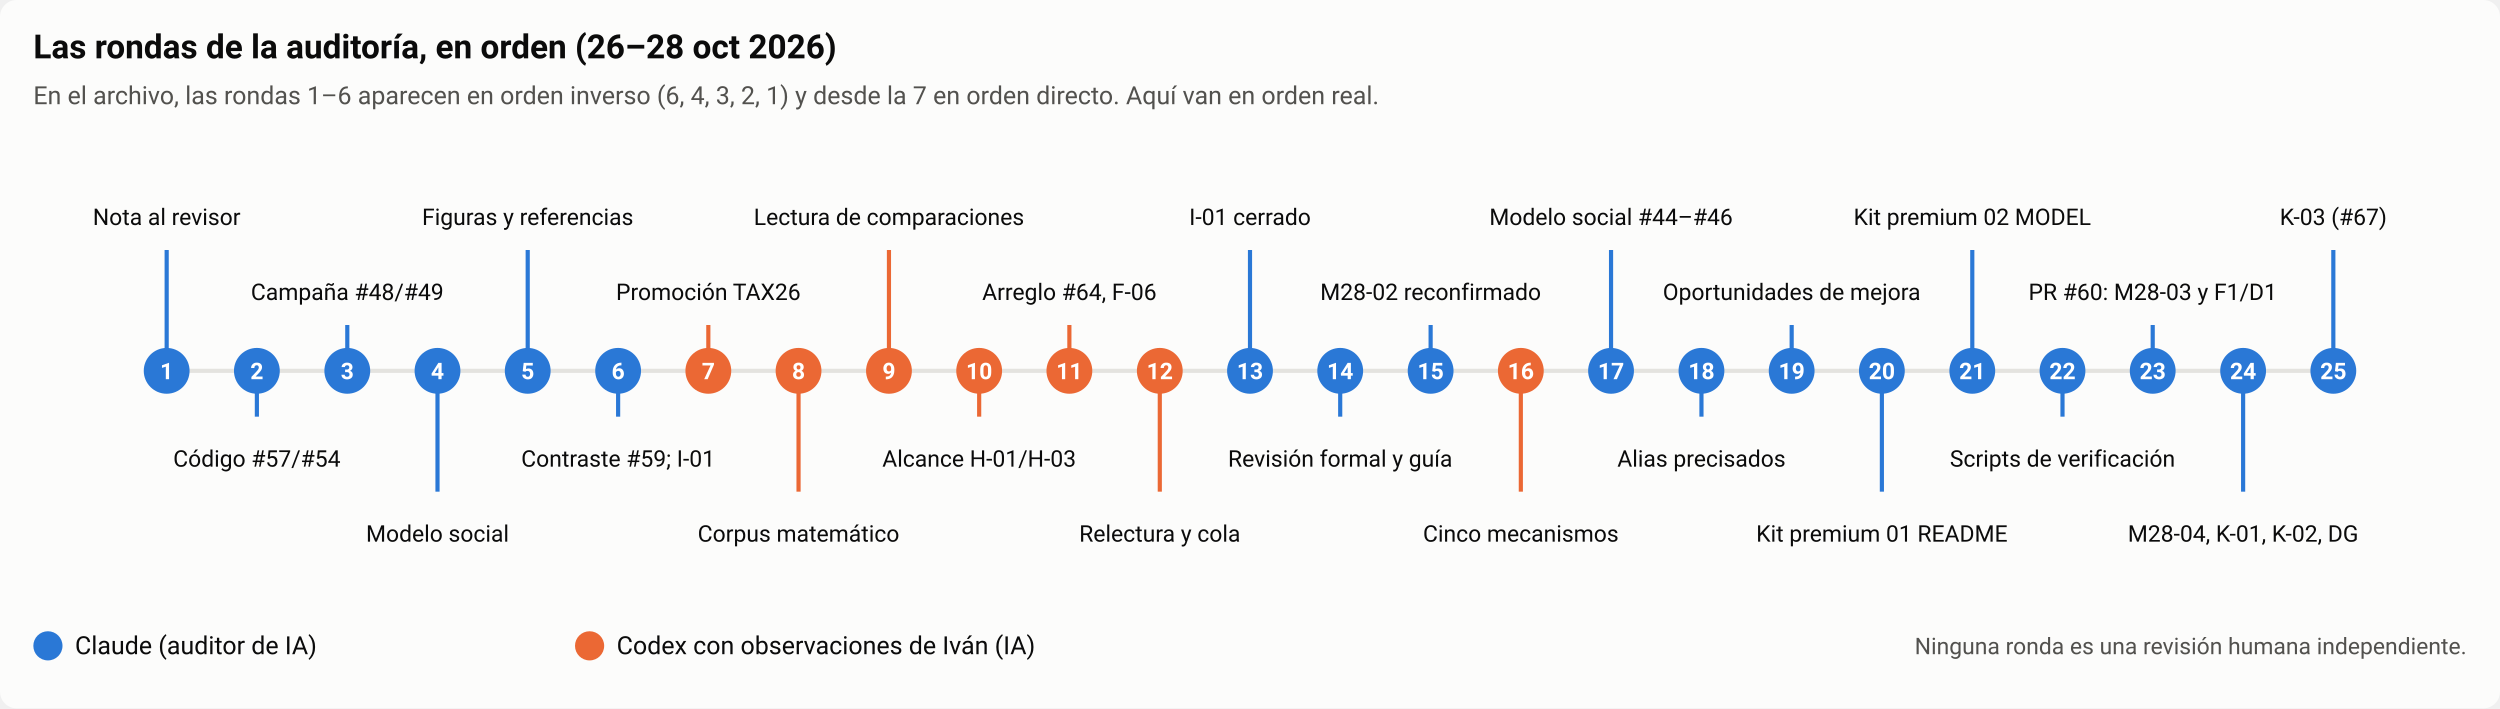
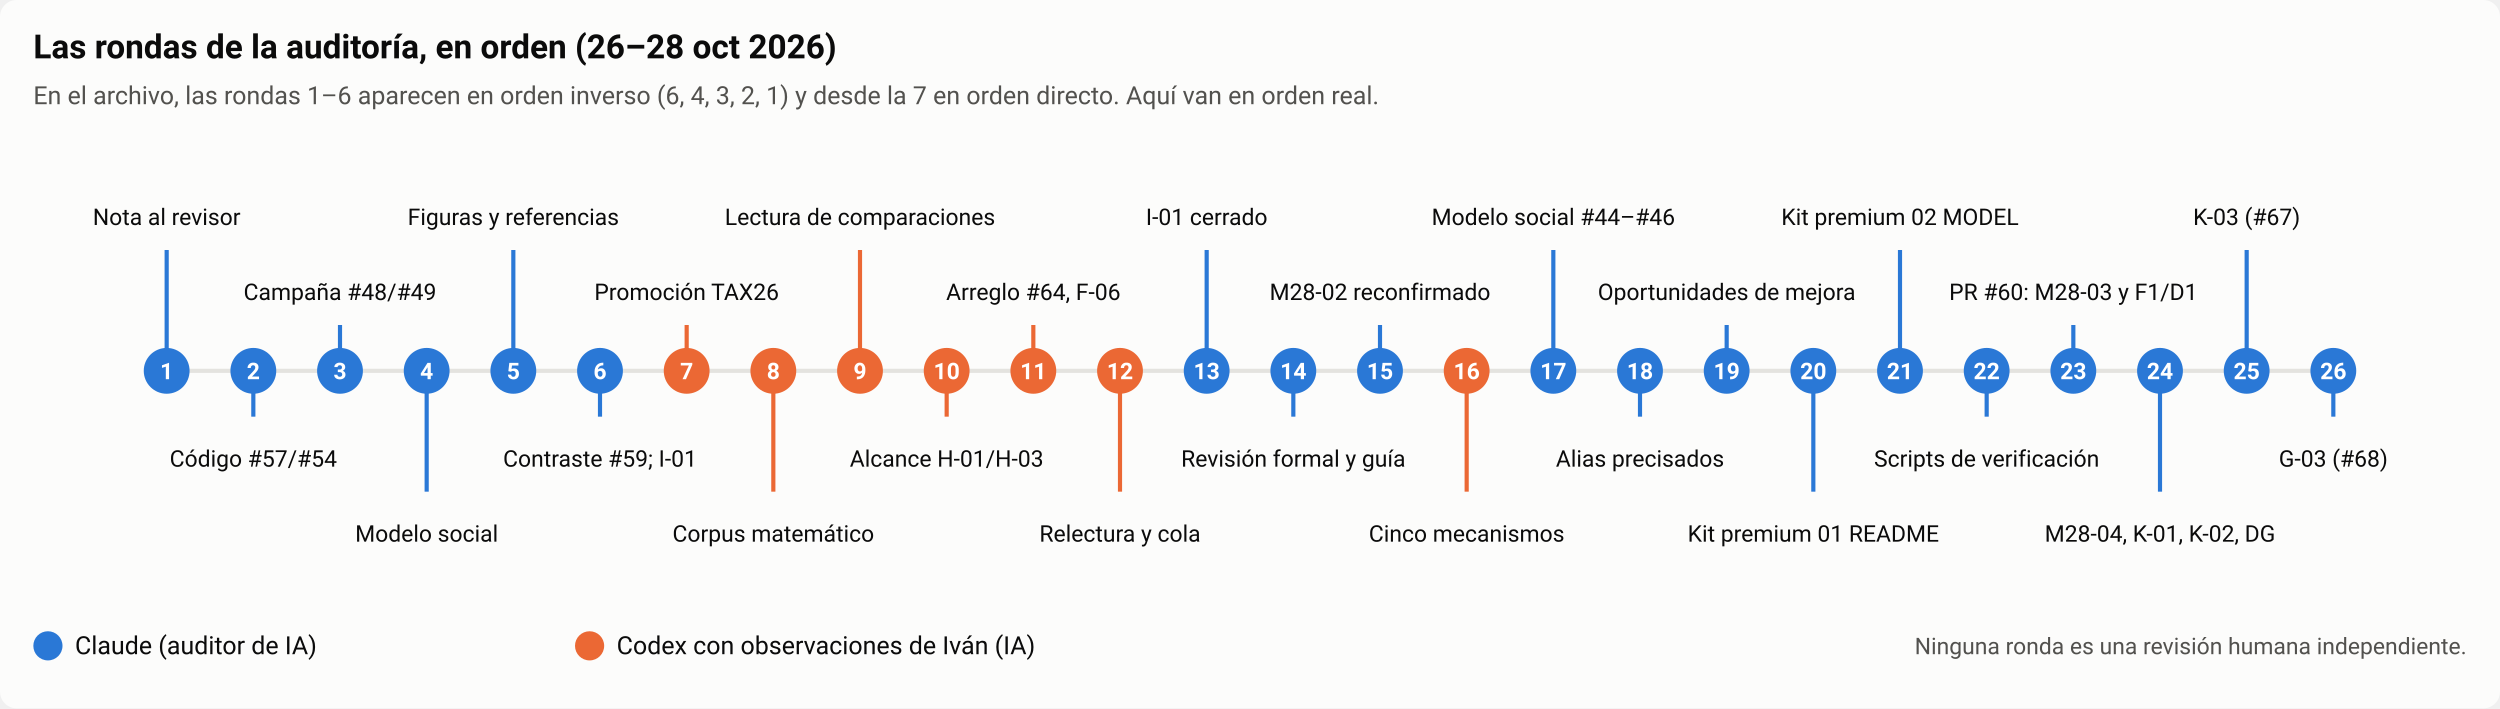
- <svg xmlns="http://www.w3.org/2000/svg" viewBox="0 0 1200 340" width="1200" height="340" role="img" aria-label="Línea de tiempo de las 25 rondas de auditoría y su autor">
+ <svg xmlns="http://www.w3.org/2000/svg" viewBox="0 0 1200 340" width="1200" height="340" role="img" aria-label="Línea de tiempo de las 26 rondas de auditoría y su autor">
  <style>
  .ink{fill:#0b0b0b}.ink2{fill:#52514e}.bg{fill:#fcfcfb}.grid{stroke:#e4e3df}
  .s0{fill:#2a78d6}.s1{fill:#eb6834}.s2{fill:#1baf7a}.s3{fill:#eda100}.s4{fill:#e87ba4}
  .a0{fill:#2a78d6}.a1{fill:#eb6834}.a0s{stroke:#2a78d6}.a1s{stroke:#eb6834}
  text{font-family:system-ui,-apple-system,Segoe UI,Roboto,sans-serif}
  @media (prefers-color-scheme: dark){
    .ink{fill:#f0efec}.ink2{fill:#c3c2b7}.bg{fill:#1a1a19}.grid{stroke:#383835}
    .s0{fill:#3987e5}.s1{fill:#d95926}.s2{fill:#199e70}.s3{fill:#c98500}.s4{fill:#d55181}
    .a0{fill:#3987e5}.a1{fill:#d95926}.a0s{stroke:#3987e5}.a1s{stroke:#d95926}
  }
</style>
  <rect class="bg" width="1200" height="340" rx="8" />
  <text class="ink" x="16" y="28" font-size="16" font-weight="600">Las rondas de la auditoría, en orden (26–28 oct 2026)</text>
  <text class="ink2" x="16" y="50" font-size="12">En el archivo, las rondas 1–6 aparecen en orden inverso (6, 4, 3, 2, 1) y desde la 7 en orden directo. Aquí van en orden real.</text>
  <line class="grid" x1="80" x2="1120" y1="178" y2="178" stroke-width="2" />
  <line class="a0s" x1="80.0" x2="80.0" y1="178" y2="120" stroke-width="2" />
  <circle class="a0" cx="80.0" cy="178" r="11" />
  <text x="80.0" y="182" font-size="11" font-weight="700" text-anchor="middle" fill="#fff">1</text>
  <text class="ink" x="80.0" y="108" font-size="11" text-anchor="middle">Nota al revisor</text>
-   <line class="a0s" x1="123.3" x2="123.3" y1="178" y2="200" stroke-width="2" />
-   <circle class="a0" cx="123.3" cy="178" r="11" />
-   <text x="123.3" y="182" font-size="11" font-weight="700" text-anchor="middle" fill="#fff">2</text>
-   <text class="ink" x="123.3" y="224" font-size="11" text-anchor="middle">Código #57/#54</text>
-   <line class="a0s" x1="166.7" x2="166.7" y1="178" y2="156" stroke-width="2" />
-   <circle class="a0" cx="166.7" cy="178" r="11" />
-   <text x="166.7" y="182" font-size="11" font-weight="700" text-anchor="middle" fill="#fff">3</text>
-   <text class="ink" x="166.7" y="144" font-size="11" text-anchor="middle">Campaña #48/#49</text>
-   <line class="a0s" x1="210.0" x2="210.0" y1="178" y2="236" stroke-width="2" />
-   <circle class="a0" cx="210.0" cy="178" r="11" />
-   <text x="210.0" y="182" font-size="11" font-weight="700" text-anchor="middle" fill="#fff">4</text>
-   <text class="ink" x="210.0" y="260" font-size="11" text-anchor="middle">Modelo social</text>
-   <line class="a0s" x1="253.3" x2="253.3" y1="178" y2="120" stroke-width="2" />
-   <circle class="a0" cx="253.3" cy="178" r="11" />
-   <text x="253.3" y="182" font-size="11" font-weight="700" text-anchor="middle" fill="#fff">5</text>
-   <text class="ink" x="253.3" y="108" font-size="11" text-anchor="middle">Figuras y referencias</text>
-   <line class="a0s" x1="296.7" x2="296.7" y1="178" y2="200" stroke-width="2" />
-   <circle class="a0" cx="296.7" cy="178" r="11" />
-   <text x="296.7" y="182" font-size="11" font-weight="700" text-anchor="middle" fill="#fff">6</text>
-   <text class="ink" x="296.7" y="224" font-size="11" text-anchor="middle">Contraste #59; I-01</text>
-   <line class="a1s" x1="340.0" x2="340.0" y1="178" y2="156" stroke-width="2" />
-   <circle class="a1" cx="340.0" cy="178" r="11" />
-   <text x="340.0" y="182" font-size="11" font-weight="700" text-anchor="middle" fill="#fff">7</text>
-   <text class="ink" x="340.0" y="144" font-size="11" text-anchor="middle">Promoción TAX26</text>
-   <line class="a1s" x1="383.3" x2="383.3" y1="178" y2="236" stroke-width="2" />
-   <circle class="a1" cx="383.3" cy="178" r="11" />
-   <text x="383.3" y="182" font-size="11" font-weight="700" text-anchor="middle" fill="#fff">8</text>
-   <text class="ink" x="383.3" y="260" font-size="11" text-anchor="middle">Corpus matemático</text>
-   <line class="a1s" x1="426.7" x2="426.7" y1="178" y2="120" stroke-width="2" />
-   <circle class="a1" cx="426.7" cy="178" r="11" />
-   <text x="426.7" y="182" font-size="11" font-weight="700" text-anchor="middle" fill="#fff">9</text>
-   <text class="ink" x="426.7" y="108" font-size="11" text-anchor="middle">Lectura de comparaciones</text>
-   <line class="a1s" x1="470.0" x2="470.0" y1="178" y2="200" stroke-width="2" />
-   <circle class="a1" cx="470.0" cy="178" r="11" />
-   <text x="470.0" y="182" font-size="11" font-weight="700" text-anchor="middle" fill="#fff">10</text>
-   <text class="ink" x="470.0" y="224" font-size="11" text-anchor="middle">Alcance H-01/H-03</text>
-   <line class="a1s" x1="513.3" x2="513.3" y1="178" y2="156" stroke-width="2" />
-   <circle class="a1" cx="513.3" cy="178" r="11" />
-   <text x="513.3" y="182" font-size="11" font-weight="700" text-anchor="middle" fill="#fff">11</text>
-   <text class="ink" x="513.3" y="144" font-size="11" text-anchor="middle">Arreglo #64, F-06</text>
-   <line class="a1s" x1="556.7" x2="556.7" y1="178" y2="236" stroke-width="2" />
-   <circle class="a1" cx="556.7" cy="178" r="11" />
-   <text x="556.7" y="182" font-size="11" font-weight="700" text-anchor="middle" fill="#fff">12</text>
-   <text class="ink" x="556.7" y="260" font-size="11" text-anchor="middle">Relectura y cola</text>
-   <line class="a0s" x1="600.0" x2="600.0" y1="178" y2="120" stroke-width="2" />
-   <circle class="a0" cx="600.0" cy="178" r="11" />
-   <text x="600.0" y="182" font-size="11" font-weight="700" text-anchor="middle" fill="#fff">13</text>
-   <text class="ink" x="600.0" y="108" font-size="11" text-anchor="middle">I-01 cerrado</text>
-   <line class="a0s" x1="643.3" x2="643.3" y1="178" y2="200" stroke-width="2" />
-   <circle class="a0" cx="643.3" cy="178" r="11" />
-   <text x="643.3" y="182" font-size="11" font-weight="700" text-anchor="middle" fill="#fff">14</text>
-   <text class="ink" x="643.3" y="224" font-size="11" text-anchor="middle">Revisión formal y guía</text>
-   <line class="a0s" x1="686.7" x2="686.7" y1="178" y2="156" stroke-width="2" />
-   <circle class="a0" cx="686.7" cy="178" r="11" />
-   <text x="686.7" y="182" font-size="11" font-weight="700" text-anchor="middle" fill="#fff">15</text>
-   <text class="ink" x="686.7" y="144" font-size="11" text-anchor="middle">M28-02 reconfirmado</text>
-   <line class="a1s" x1="730.0" x2="730.0" y1="178" y2="236" stroke-width="2" />
-   <circle class="a1" cx="730.0" cy="178" r="11" />
-   <text x="730.0" y="182" font-size="11" font-weight="700" text-anchor="middle" fill="#fff">16</text>
-   <text class="ink" x="730.0" y="260" font-size="11" text-anchor="middle">Cinco mecanismos</text>
-   <line class="a0s" x1="773.3" x2="773.3" y1="178" y2="120" stroke-width="2" />
-   <circle class="a0" cx="773.3" cy="178" r="11" />
-   <text x="773.3" y="182" font-size="11" font-weight="700" text-anchor="middle" fill="#fff">17</text>
-   <text class="ink" x="773.3" y="108" font-size="11" text-anchor="middle">Modelo social #44–#46</text>
-   <line class="a0s" x1="816.7" x2="816.7" y1="178" y2="200" stroke-width="2" />
-   <circle class="a0" cx="816.7" cy="178" r="11" />
-   <text x="816.7" y="182" font-size="11" font-weight="700" text-anchor="middle" fill="#fff">18</text>
-   <text class="ink" x="816.7" y="224" font-size="11" text-anchor="middle">Alias precisados</text>
-   <line class="a0s" x1="860.0" x2="860.0" y1="178" y2="156" stroke-width="2" />
-   <circle class="a0" cx="860.0" cy="178" r="11" />
-   <text x="860.0" y="182" font-size="11" font-weight="700" text-anchor="middle" fill="#fff">19</text>
-   <text class="ink" x="860.0" y="144" font-size="11" text-anchor="middle">Oportunidades de mejora</text>
-   <line class="a0s" x1="903.3" x2="903.3" y1="178" y2="236" stroke-width="2" />
-   <circle class="a0" cx="903.3" cy="178" r="11" />
-   <text x="903.3" y="182" font-size="11" font-weight="700" text-anchor="middle" fill="#fff">20</text>
-   <text class="ink" x="903.3" y="260" font-size="11" text-anchor="middle">Kit premium 01 README</text>
-   <line class="a0s" x1="946.7" x2="946.7" y1="178" y2="120" stroke-width="2" />
-   <circle class="a0" cx="946.7" cy="178" r="11" />
-   <text x="946.7" y="182" font-size="11" font-weight="700" text-anchor="middle" fill="#fff">21</text>
-   <text class="ink" x="946.7" y="108" font-size="11" text-anchor="middle">Kit premium 02 MODEL</text>
-   <line class="a0s" x1="990.0" x2="990.0" y1="178" y2="200" stroke-width="2" />
-   <circle class="a0" cx="990.0" cy="178" r="11" />
-   <text x="990.0" y="182" font-size="11" font-weight="700" text-anchor="middle" fill="#fff">22</text>
-   <text class="ink" x="990.0" y="224" font-size="11" text-anchor="middle">Scripts de verificación</text>
-   <line class="a0s" x1="1033.3" x2="1033.3" y1="178" y2="156" stroke-width="2" />
-   <circle class="a0" cx="1033.3" cy="178" r="11" />
-   <text x="1033.3" y="182" font-size="11" font-weight="700" text-anchor="middle" fill="#fff">23</text>
-   <text class="ink" x="1033.3" y="144" font-size="11" text-anchor="middle">PR #60: M28-03 y F1/D1</text>
-   <line class="a0s" x1="1076.7" x2="1076.7" y1="178" y2="236" stroke-width="2" />
-   <circle class="a0" cx="1076.7" cy="178" r="11" />
-   <text x="1076.7" y="182" font-size="11" font-weight="700" text-anchor="middle" fill="#fff">24</text>
-   <text class="ink" x="1076.7" y="260" font-size="11" text-anchor="middle">M28-04, K-01, K-02, DG</text>
-   <line class="a0s" x1="1120.0" x2="1120.0" y1="178" y2="120" stroke-width="2" />
+   <line class="a0s" x1="121.6" x2="121.6" y1="178" y2="200" stroke-width="2" />
+   <circle class="a0" cx="121.6" cy="178" r="11" />
+   <text x="121.6" y="182" font-size="11" font-weight="700" text-anchor="middle" fill="#fff">2</text>
+   <text class="ink" x="121.6" y="224" font-size="11" text-anchor="middle">Código #57/#54</text>
+   <line class="a0s" x1="163.2" x2="163.2" y1="178" y2="156" stroke-width="2" />
+   <circle class="a0" cx="163.2" cy="178" r="11" />
+   <text x="163.2" y="182" font-size="11" font-weight="700" text-anchor="middle" fill="#fff">3</text>
+   <text class="ink" x="163.2" y="144" font-size="11" text-anchor="middle">Campaña #48/#49</text>
+   <line class="a0s" x1="204.8" x2="204.8" y1="178" y2="236" stroke-width="2" />
+   <circle class="a0" cx="204.8" cy="178" r="11" />
+   <text x="204.8" y="182" font-size="11" font-weight="700" text-anchor="middle" fill="#fff">4</text>
+   <text class="ink" x="204.8" y="260" font-size="11" text-anchor="middle">Modelo social</text>
+   <line class="a0s" x1="246.4" x2="246.4" y1="178" y2="120" stroke-width="2" />
+   <circle class="a0" cx="246.4" cy="178" r="11" />
+   <text x="246.4" y="182" font-size="11" font-weight="700" text-anchor="middle" fill="#fff">5</text>
+   <text class="ink" x="246.4" y="108" font-size="11" text-anchor="middle">Figuras y referencias</text>
+   <line class="a0s" x1="288.0" x2="288.0" y1="178" y2="200" stroke-width="2" />
+   <circle class="a0" cx="288.0" cy="178" r="11" />
+   <text x="288.0" y="182" font-size="11" font-weight="700" text-anchor="middle" fill="#fff">6</text>
+   <text class="ink" x="288.0" y="224" font-size="11" text-anchor="middle">Contraste #59; I-01</text>
+   <line class="a1s" x1="329.6" x2="329.6" y1="178" y2="156" stroke-width="2" />
+   <circle class="a1" cx="329.6" cy="178" r="11" />
+   <text x="329.6" y="182" font-size="11" font-weight="700" text-anchor="middle" fill="#fff">7</text>
+   <text class="ink" x="329.6" y="144" font-size="11" text-anchor="middle">Promoción TAX26</text>
+   <line class="a1s" x1="371.2" x2="371.2" y1="178" y2="236" stroke-width="2" />
+   <circle class="a1" cx="371.2" cy="178" r="11" />
+   <text x="371.2" y="182" font-size="11" font-weight="700" text-anchor="middle" fill="#fff">8</text>
+   <text class="ink" x="371.2" y="260" font-size="11" text-anchor="middle">Corpus matemático</text>
+   <line class="a1s" x1="412.8" x2="412.8" y1="178" y2="120" stroke-width="2" />
+   <circle class="a1" cx="412.8" cy="178" r="11" />
+   <text x="412.8" y="182" font-size="11" font-weight="700" text-anchor="middle" fill="#fff">9</text>
+   <text class="ink" x="412.8" y="108" font-size="11" text-anchor="middle">Lectura de comparaciones</text>
+   <line class="a1s" x1="454.4" x2="454.4" y1="178" y2="200" stroke-width="2" />
+   <circle class="a1" cx="454.4" cy="178" r="11" />
+   <text x="454.4" y="182" font-size="11" font-weight="700" text-anchor="middle" fill="#fff">10</text>
+   <text class="ink" x="454.4" y="224" font-size="11" text-anchor="middle">Alcance H-01/H-03</text>
+   <line class="a1s" x1="496.0" x2="496.0" y1="178" y2="156" stroke-width="2" />
+   <circle class="a1" cx="496.0" cy="178" r="11" />
+   <text x="496.0" y="182" font-size="11" font-weight="700" text-anchor="middle" fill="#fff">11</text>
+   <text class="ink" x="496.0" y="144" font-size="11" text-anchor="middle">Arreglo #64, F-06</text>
+   <line class="a1s" x1="537.6" x2="537.6" y1="178" y2="236" stroke-width="2" />
+   <circle class="a1" cx="537.6" cy="178" r="11" />
+   <text x="537.6" y="182" font-size="11" font-weight="700" text-anchor="middle" fill="#fff">12</text>
+   <text class="ink" x="537.6" y="260" font-size="11" text-anchor="middle">Relectura y cola</text>
+   <line class="a0s" x1="579.2" x2="579.2" y1="178" y2="120" stroke-width="2" />
+   <circle class="a0" cx="579.2" cy="178" r="11" />
+   <text x="579.2" y="182" font-size="11" font-weight="700" text-anchor="middle" fill="#fff">13</text>
+   <text class="ink" x="579.2" y="108" font-size="11" text-anchor="middle">I-01 cerrado</text>
+   <line class="a0s" x1="620.8" x2="620.8" y1="178" y2="200" stroke-width="2" />
+   <circle class="a0" cx="620.8" cy="178" r="11" />
+   <text x="620.8" y="182" font-size="11" font-weight="700" text-anchor="middle" fill="#fff">14</text>
+   <text class="ink" x="620.8" y="224" font-size="11" text-anchor="middle">Revisión formal y guía</text>
+   <line class="a0s" x1="662.4" x2="662.4" y1="178" y2="156" stroke-width="2" />
+   <circle class="a0" cx="662.4" cy="178" r="11" />
+   <text x="662.4" y="182" font-size="11" font-weight="700" text-anchor="middle" fill="#fff">15</text>
+   <text class="ink" x="662.4" y="144" font-size="11" text-anchor="middle">M28-02 reconfirmado</text>
+   <line class="a1s" x1="704.0" x2="704.0" y1="178" y2="236" stroke-width="2" />
+   <circle class="a1" cx="704.0" cy="178" r="11" />
+   <text x="704.0" y="182" font-size="11" font-weight="700" text-anchor="middle" fill="#fff">16</text>
+   <text class="ink" x="704.0" y="260" font-size="11" text-anchor="middle">Cinco mecanismos</text>
+   <line class="a0s" x1="745.6" x2="745.6" y1="178" y2="120" stroke-width="2" />
+   <circle class="a0" cx="745.6" cy="178" r="11" />
+   <text x="745.6" y="182" font-size="11" font-weight="700" text-anchor="middle" fill="#fff">17</text>
+   <text class="ink" x="745.6" y="108" font-size="11" text-anchor="middle">Modelo social #44–#46</text>
+   <line class="a0s" x1="787.2" x2="787.2" y1="178" y2="200" stroke-width="2" />
+   <circle class="a0" cx="787.2" cy="178" r="11" />
+   <text x="787.2" y="182" font-size="11" font-weight="700" text-anchor="middle" fill="#fff">18</text>
+   <text class="ink" x="787.2" y="224" font-size="11" text-anchor="middle">Alias precisados</text>
+   <line class="a0s" x1="828.8" x2="828.8" y1="178" y2="156" stroke-width="2" />
+   <circle class="a0" cx="828.8" cy="178" r="11" />
+   <text x="828.8" y="182" font-size="11" font-weight="700" text-anchor="middle" fill="#fff">19</text>
+   <text class="ink" x="828.8" y="144" font-size="11" text-anchor="middle">Oportunidades de mejora</text>
+   <line class="a0s" x1="870.4" x2="870.4" y1="178" y2="236" stroke-width="2" />
+   <circle class="a0" cx="870.4" cy="178" r="11" />
+   <text x="870.4" y="182" font-size="11" font-weight="700" text-anchor="middle" fill="#fff">20</text>
+   <text class="ink" x="870.4" y="260" font-size="11" text-anchor="middle">Kit premium 01 README</text>
+   <line class="a0s" x1="912.0" x2="912.0" y1="178" y2="120" stroke-width="2" />
+   <circle class="a0" cx="912.0" cy="178" r="11" />
+   <text x="912.0" y="182" font-size="11" font-weight="700" text-anchor="middle" fill="#fff">21</text>
+   <text class="ink" x="912.0" y="108" font-size="11" text-anchor="middle">Kit premium 02 MODEL</text>
+   <line class="a0s" x1="953.6" x2="953.6" y1="178" y2="200" stroke-width="2" />
+   <circle class="a0" cx="953.6" cy="178" r="11" />
+   <text x="953.6" y="182" font-size="11" font-weight="700" text-anchor="middle" fill="#fff">22</text>
+   <text class="ink" x="953.6" y="224" font-size="11" text-anchor="middle">Scripts de verificación</text>
+   <line class="a0s" x1="995.2" x2="995.2" y1="178" y2="156" stroke-width="2" />
+   <circle class="a0" cx="995.2" cy="178" r="11" />
+   <text x="995.2" y="182" font-size="11" font-weight="700" text-anchor="middle" fill="#fff">23</text>
+   <text class="ink" x="995.2" y="144" font-size="11" text-anchor="middle">PR #60: M28-03 y F1/D1</text>
+   <line class="a0s" x1="1036.8" x2="1036.8" y1="178" y2="236" stroke-width="2" />
+   <circle class="a0" cx="1036.8" cy="178" r="11" />
+   <text x="1036.8" y="182" font-size="11" font-weight="700" text-anchor="middle" fill="#fff">24</text>
+   <text class="ink" x="1036.8" y="260" font-size="11" text-anchor="middle">M28-04, K-01, K-02, DG</text>
+   <line class="a0s" x1="1078.4" x2="1078.4" y1="178" y2="120" stroke-width="2" />
+   <circle class="a0" cx="1078.4" cy="178" r="11" />
+   <text x="1078.4" y="182" font-size="11" font-weight="700" text-anchor="middle" fill="#fff">25</text>
+   <text class="ink" x="1078.4" y="108" font-size="11" text-anchor="middle">K-03 (#67)</text>
+   <line class="a0s" x1="1120.0" x2="1120.0" y1="178" y2="200" stroke-width="2" />
  <circle class="a0" cx="1120.0" cy="178" r="11" />
-   <text x="1120.0" y="182" font-size="11" font-weight="700" text-anchor="middle" fill="#fff">25</text>
-   <text class="ink" x="1120.0" y="108" font-size="11" text-anchor="middle">K-03 (#67)</text>
+   <text x="1120.0" y="182" font-size="11" font-weight="700" text-anchor="middle" fill="#fff">26</text>
+   <text class="ink" x="1120.0" y="224" font-size="11" text-anchor="middle">G-03 (#68)</text>
  <circle class="a0" cx="23" cy="310" r="7" />
  <text class="ink" x="36" y="314" font-size="12">Claude (auditor de IA)</text>
  <circle class="a1" cx="283" cy="310" r="7" />
  <text class="ink" x="296" y="314" font-size="12">Codex con observaciones de Iván (IA)</text>
  <text class="ink2" x="1184" y="314" font-size="11" text-anchor="end">Ninguna ronda es una revisión humana independiente.</text>
</svg>
